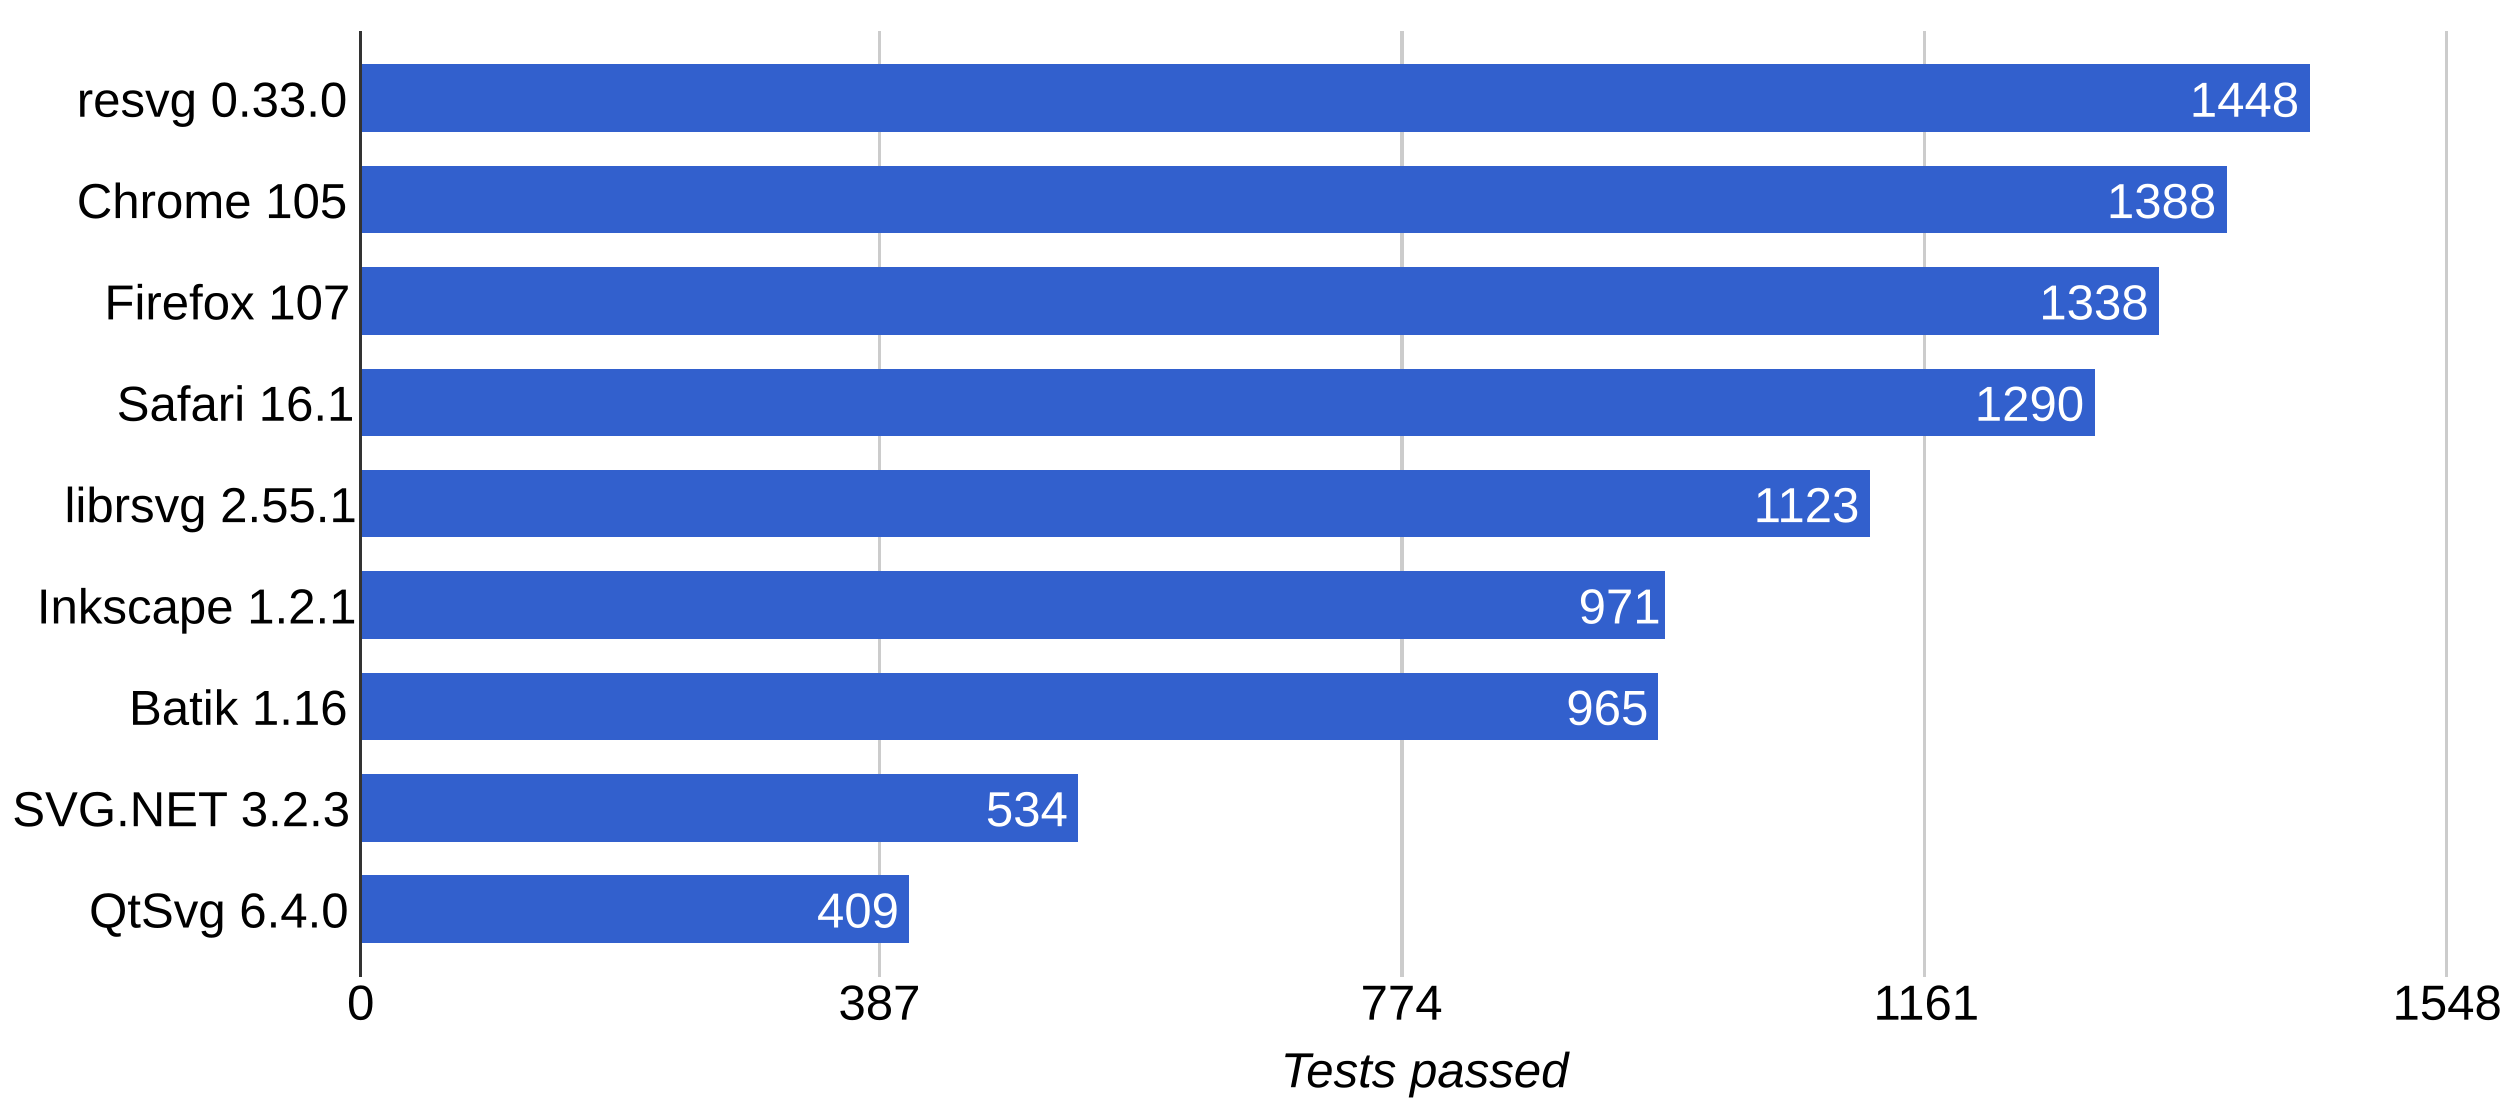
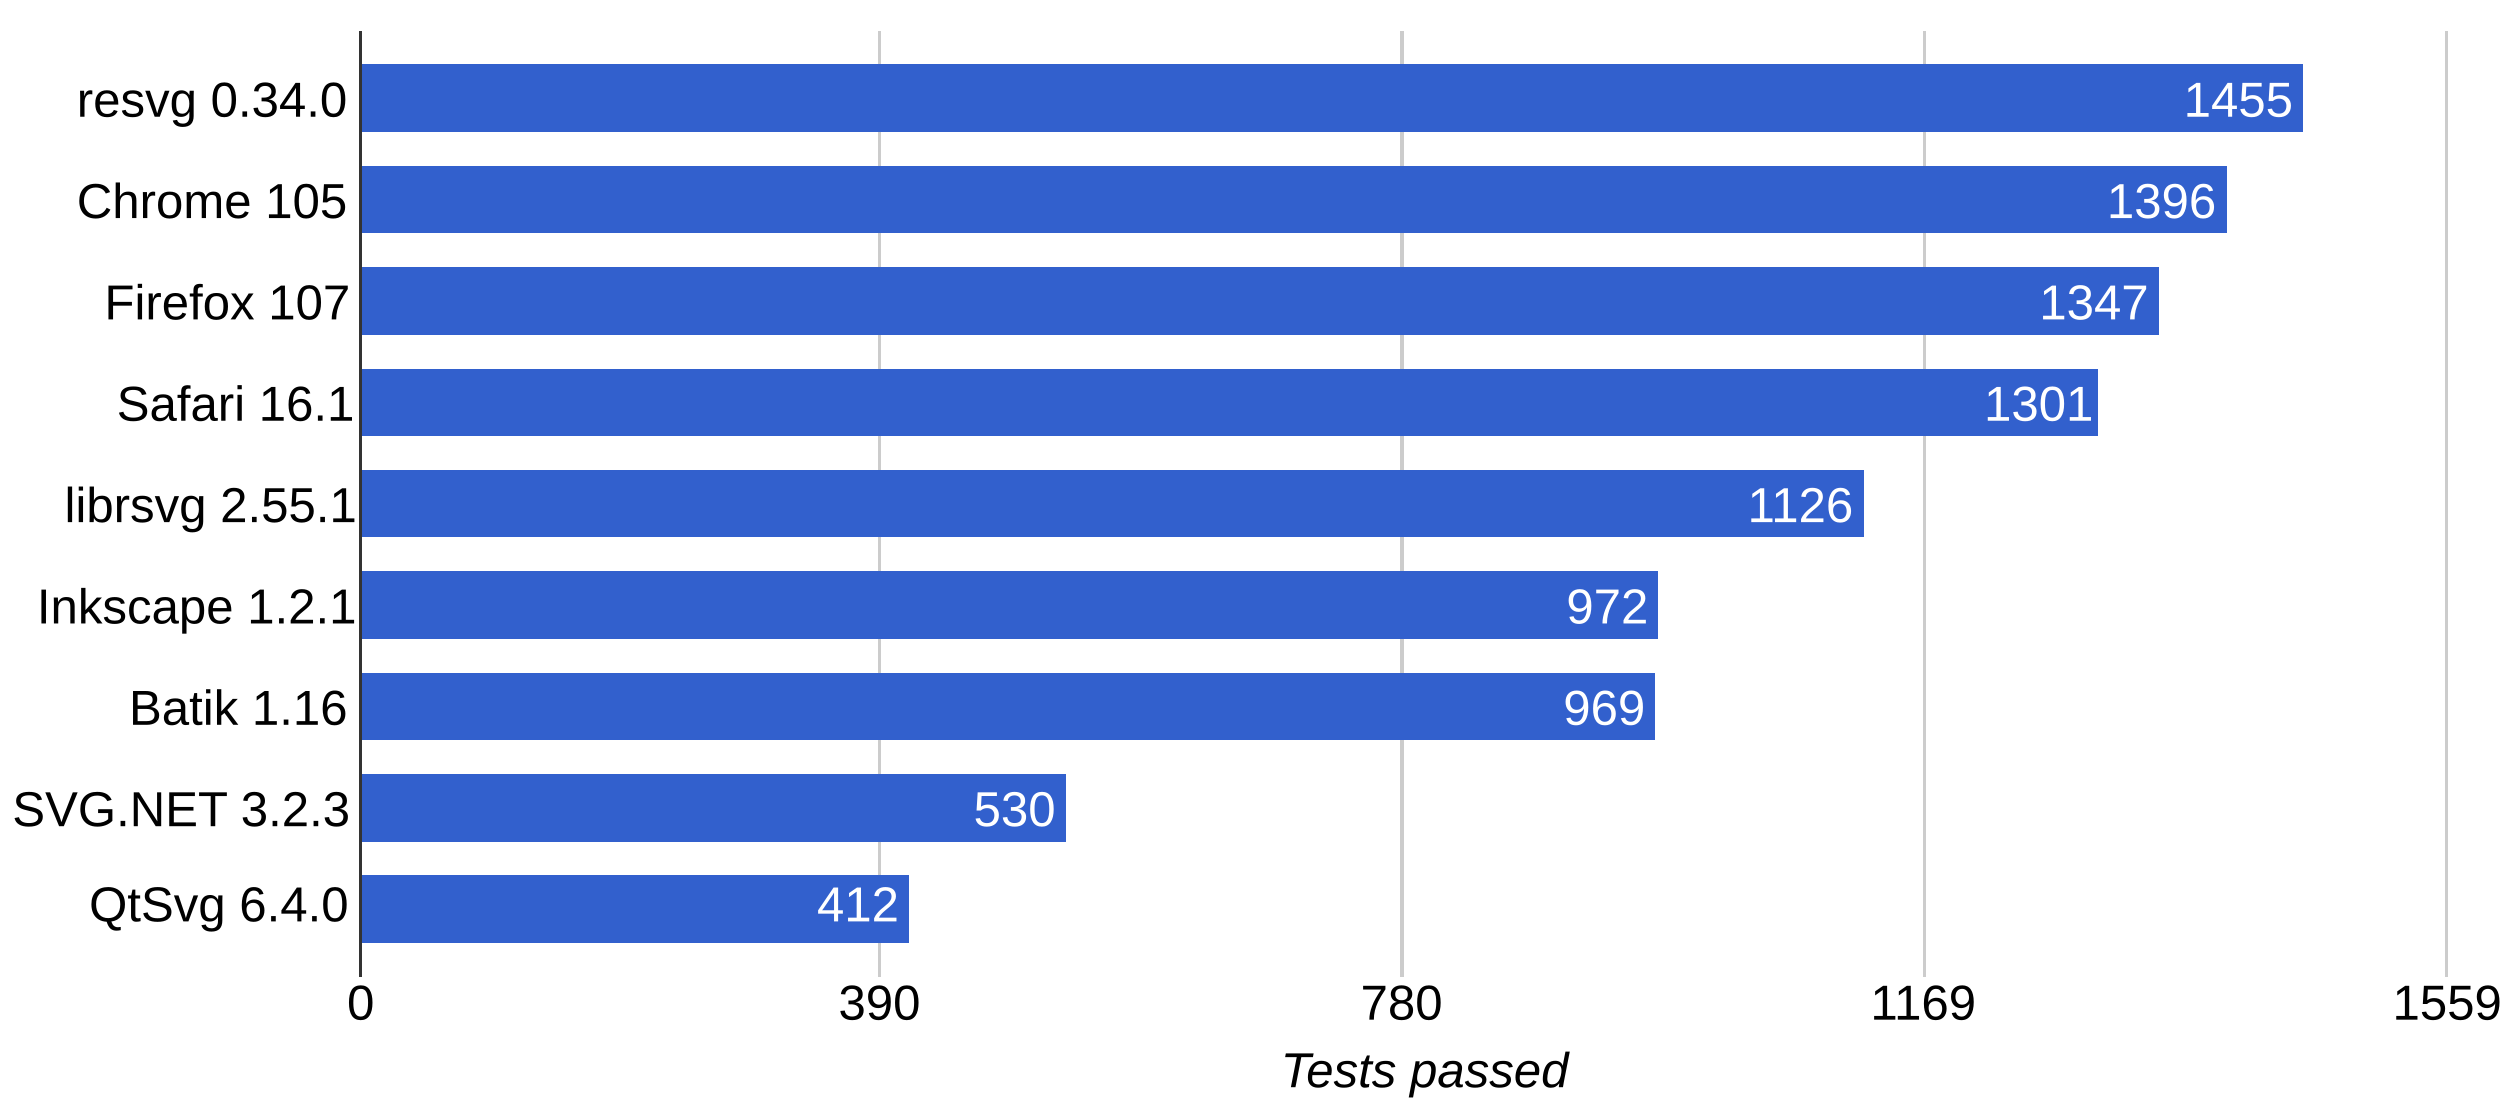
<svg xmlns="http://www.w3.org/2000/svg" height="359" shape-rendering="crispEdges" width="814">
  <rect width="814" height="359" fill="white" />
-   <text font-family="Arial" font-size="16" x="25" y="38">resvg 0.33.0</text>
+   <text font-family="Arial" font-size="16" x="25" y="38">resvg 0.34.0</text>
  <text font-family="Arial" font-size="16" x="25" y="71">Chrome 105</text>
  <text font-family="Arial" font-size="16" x="34" y="104">Firefox 107</text>
  <text font-family="Arial" font-size="16" x="38" y="137">Safari 16.1</text>
  <text font-family="Arial" font-size="16" x="21" y="170">librsvg 2.55.1</text>
  <text font-family="Arial" font-size="16" x="12" y="203">Inkscape 1.2.1</text>
  <text font-family="Arial" font-size="16" x="42" y="236">Batik 1.16</text>
  <text font-family="Arial" font-size="16" x="4" y="269">SVG.NET 3.2.3</text>
-   <text font-family="Arial" font-size="16" x="29" y="302">QtSvg 6.4.0</text>
+   <text font-family="Arial" font-size="16" x="29" y="300">QtSvg 6.4.0</text>
  <rect fill="#ccc" height="308" width="1" x="117" y="10" />
  <text fill="#000" font-family="Arial" font-size="16" x="113" y="332">0</text>
  <rect fill="#ccc" height="308" width="1" x="286" y="10" />
-   <text fill="#000" font-family="Arial" font-size="16" x="273" y="332">387</text>
+   <text fill="#000" font-family="Arial" font-size="16" x="273" y="332">390</text>
  <rect fill="#ccc" height="308" width="1" x="456" y="10" />
-   <text fill="#000" font-family="Arial" font-size="16" x="443" y="332">774</text>
+   <text fill="#000" font-family="Arial" font-size="16" x="443" y="332">780</text>
  <rect fill="#ccc" height="308" width="1" x="626" y="10" />
-   <text fill="#000" font-family="Arial" font-size="16" x="610" y="332">1161</text>
+   <text fill="#000" font-family="Arial" font-size="16" x="609" y="332">1169</text>
  <rect fill="#ccc" height="308" width="1" x="796" y="10" />
-   <text fill="#000" font-family="Arial" font-size="16" x="779" y="332">1548</text>
-   <rect fill="#3260cd" height="22" width="635" x="117" y="21" />
-   <text fill="#fff" font-family="Arial" font-size="16" x="713" y="38">1448</text>
+   <text fill="#000" font-family="Arial" font-size="16" x="779" y="332">1559</text>
+   <rect fill="#3260cd" height="22" width="633" x="117" y="21" />
+   <text fill="#fff" font-family="Arial" font-size="16" x="711" y="38">1455</text>
  <rect fill="#3260cd" height="22" width="608" x="117" y="54" />
-   <text fill="#fff" font-family="Arial" font-size="16" x="686" y="71">1388</text>
+   <text fill="#fff" font-family="Arial" font-size="16" x="686" y="71">1396</text>
  <rect fill="#3260cd" height="22" width="586" x="117" y="87" />
-   <text fill="#fff" font-family="Arial" font-size="16" x="664" y="104">1338</text>
-   <rect fill="#3260cd" height="22" width="565" x="117" y="120" />
-   <text fill="#fff" font-family="Arial" font-size="16" x="643" y="137">1290</text>
-   <rect fill="#3260cd" height="22" width="492" x="117" y="153" />
-   <text fill="#fff" font-family="Arial" font-size="16" x="571" y="170">1123</text>
-   <rect fill="#3260cd" height="22" width="425" x="117" y="186" />
-   <text fill="#fff" font-family="Arial" font-size="16" x="514" y="203">971</text>
-   <rect fill="#3260cd" height="22" width="423" x="117" y="219" />
-   <text fill="#fff" font-family="Arial" font-size="16" x="510" y="236">965</text>
-   <rect fill="#3260cd" height="22" width="234" x="117" y="252" />
-   <text fill="#fff" font-family="Arial" font-size="16" x="321" y="269">534</text>
+   <text fill="#fff" font-family="Arial" font-size="16" x="664" y="104">1347</text>
+   <rect fill="#3260cd" height="22" width="566" x="117" y="120" />
+   <text fill="#fff" font-family="Arial" font-size="16" x="646" y="137">1301</text>
+   <rect fill="#3260cd" height="22" width="490" x="117" y="153" />
+   <text fill="#fff" font-family="Arial" font-size="16" x="569" y="170">1126</text>
+   <rect fill="#3260cd" height="22" width="423" x="117" y="186" />
+   <text fill="#fff" font-family="Arial" font-size="16" x="510" y="203">972</text>
+   <rect fill="#3260cd" height="22" width="422" x="117" y="219" />
+   <text fill="#fff" font-family="Arial" font-size="16" x="509" y="236">969</text>
+   <rect fill="#3260cd" height="22" width="230" x="117" y="252" />
+   <text fill="#fff" font-family="Arial" font-size="16" x="317" y="269">530</text>
  <rect fill="#3260cd" height="22" width="179" x="117" y="285" />
-   <text fill="#fff" font-family="Arial" font-size="16" x="266" y="302">409</text>
+   <text fill="#fff" font-family="Arial" font-size="16" x="266" y="300">412</text>
  <rect fill="#333" height="308" width="1" x="117" y="10" />
  <text font-family="Arial" font-size="16" font-style="italic" x="417" y="354">Tests passed</text>
</svg>
